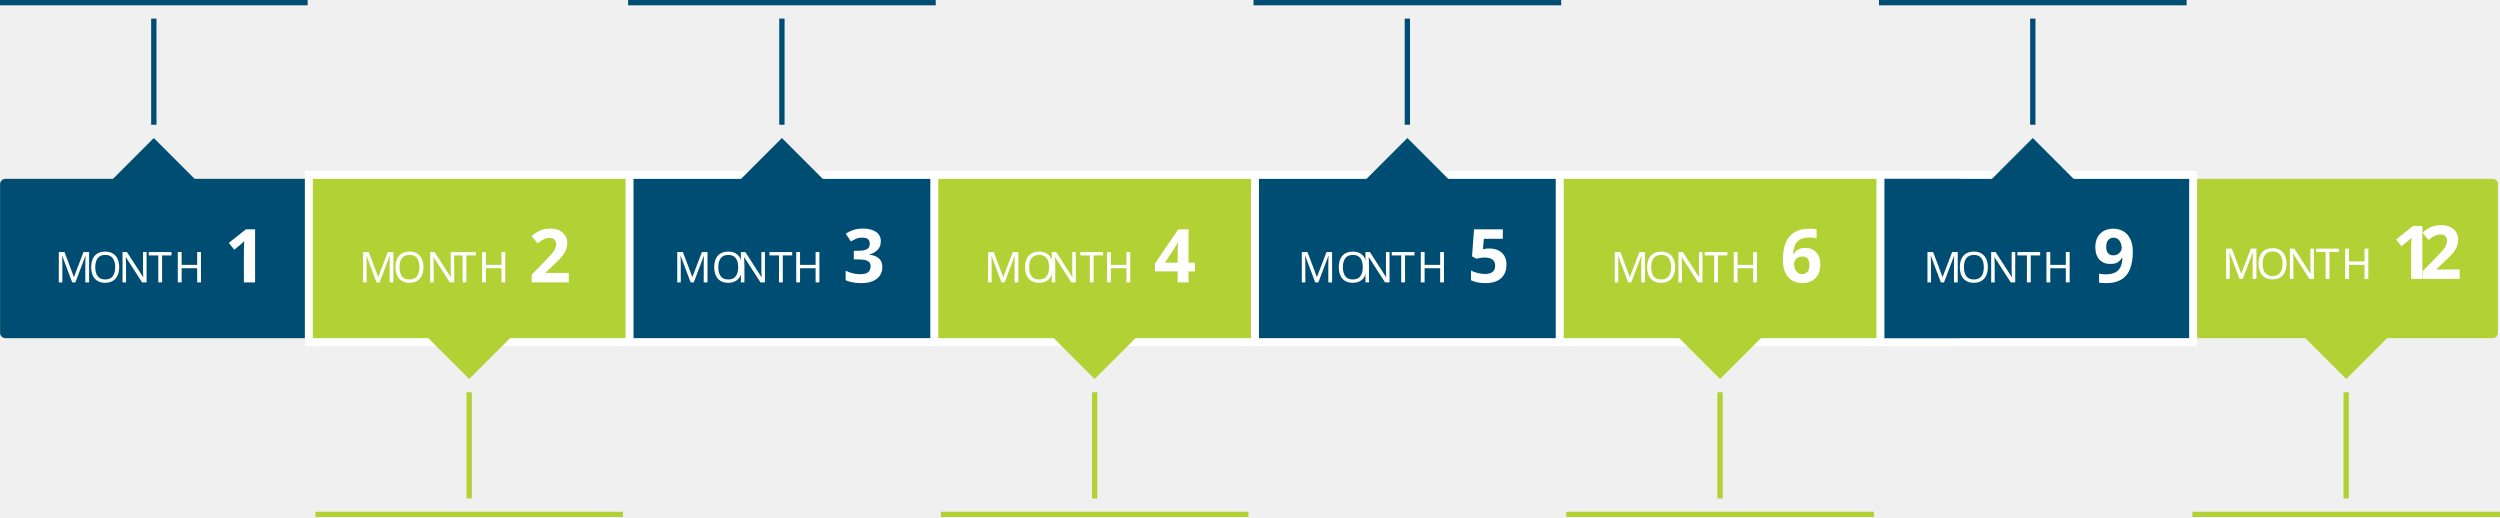
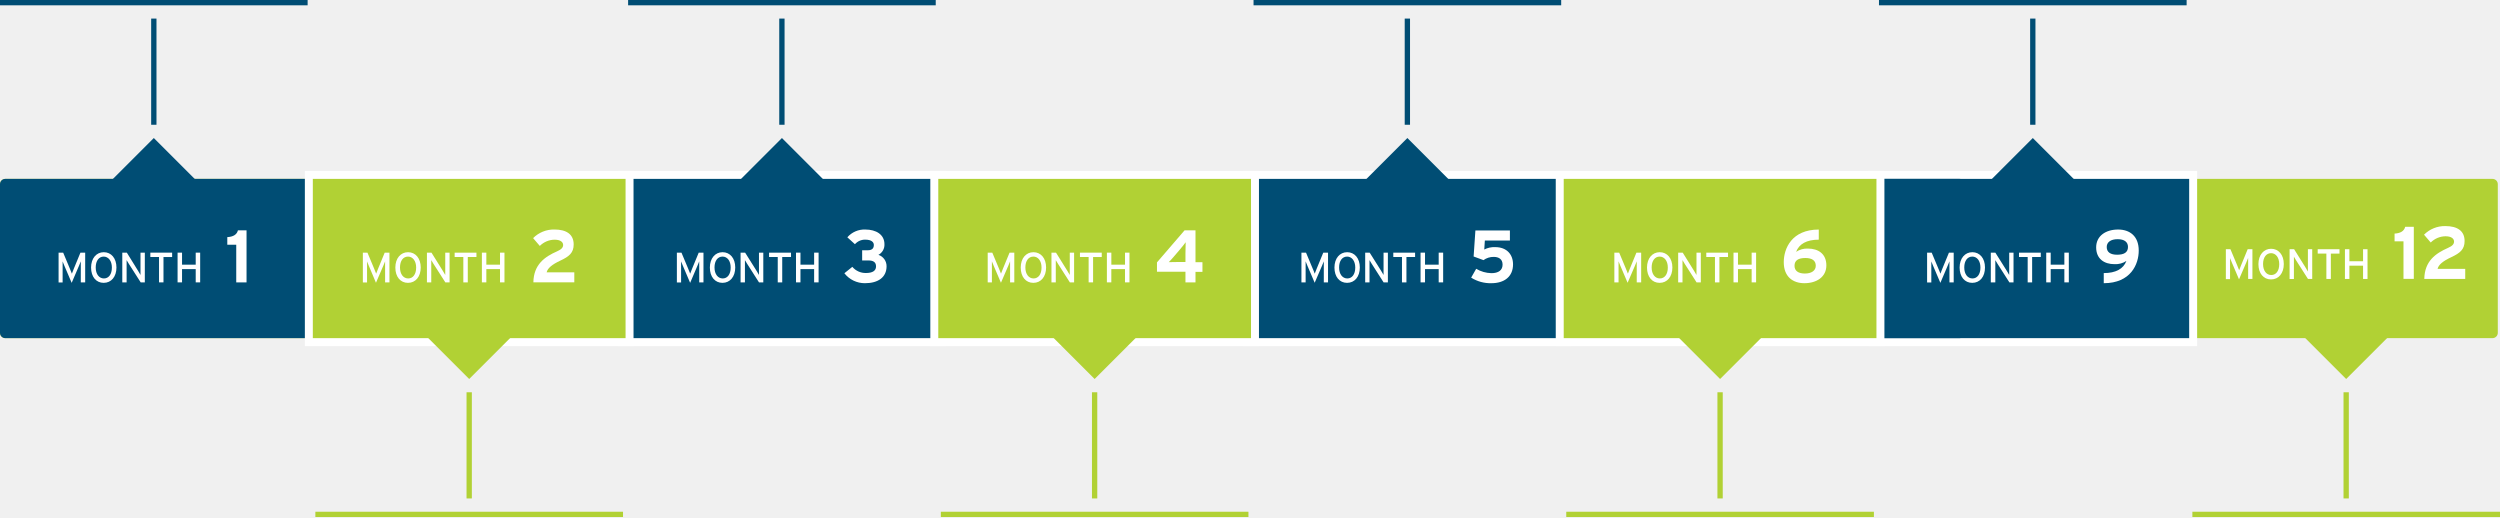
<svg xmlns="http://www.w3.org/2000/svg" id="PARPI_excluded_sites" data-name="PARPI excluded sites" viewBox="0 0 941.83 194.78">
  <defs>
-     <style>.cls-1,.cls-5,.cls-6,.cls-7{fill:none;}.cls-2{clip-path:url(#clip-path);}.cls-3{fill:#b1d134;}.cls-4{fill:#004d74;}.cls-5{stroke:#fff;stroke-width:3px;}.cls-6{stroke:#004d74;}.cls-6,.cls-7{stroke-width:2px;}.cls-7{stroke:#b1d134;}.cls-8{font-size:16px;}.cls-8,.cls-9{fill:#fff;font-family:Interstate;}.cls-9{font-size:28px;font-weight:700;}</style>
-     <clipPath id="clip-path" transform="translate(-11.79 -32.43)">
-       <rect class="cls-1" x="2.83" y="32.43" width="979.39" height="194.78" />
+     <style>.cls-1,.cls-5,.cls-6,.cls-7{fill:none;}.cls-2{clip-path:url(#clip-path);}.cls-3{fill:#b1d134;}.cls-4{fill:#004d74;}.cls-5{stroke:#fff;stroke-width:3px;}.cls-6{stroke:#004d74;}.cls-6,.cls-7{stroke-width:2px;}.cls-7{stroke:#b1d134;}.cls-8{isolation:isolate;}.cls-9{fill:#fff;}</style>
+     <clipPath id="clip-path" transform="translate(0 0)">
+       <rect class="cls-1" x="-8.96" width="979.39" height="194.78" />
    </clipPath>
  </defs>
  <g class="cls-2">
-     <path class="cls-3" d="M13.83,159.82a2,2,0,0,1-2-2v-56a2,2,0,0,1,2-2h937a2,2,0,0,1,2,2v56a2,2,0,0,1-2,2h-937Z" transform="translate(-11.79 -32.43)" />
+     <path class="cls-3" d="M2,127.39a2,2,0,0,1-2-2v-56a2,2,0,0,1,2-2H939a2,2,0,0,1,2,2v56a2,2,0,0,1-2,2H2Z" transform="translate(0 0)" />
  </g>
  <polygon class="cls-4" points="705.42 127.39 705.42 67.39 705.42 65.89 706.92 65.89 824.73 65.89 826.23 65.89 826.23 67.39 826.23 127.39 826.23 128.89 824.73 128.89 706.92 128.89 705.42 128.89 705.42 127.39" />
  <polygon class="cls-5" points="705.42 127.39 705.42 67.39 705.42 65.89 706.92 65.89 824.73 65.89 826.23 65.89 826.23 67.39 826.23 127.39 826.23 128.89 824.73 128.89 706.92 128.89 705.42 128.89 705.42 127.39" />
  <polyline class="cls-4" points="781.92 68.1 765.82 52 749.72 68.1" />
  <g class="cls-2">
-     <path class="cls-4" d="M13.83,159.82a2,2,0,0,1-2-2v-56a2,2,0,0,1,2-2H750a2,2,0,0,1,2,2v56a2,2,0,0,1-2,2H13.83Z" transform="translate(-11.79 -32.43)" />
+     <path class="cls-4" d="M2,127.39a2,2,0,0,1-2-2v-56a2,2,0,0,1,2-2H738.21a2,2,0,0,1,2,2v56a2,2,0,0,1-2,2H2Z" transform="translate(0 0)" />
  </g>
  <polygon class="cls-4" points="469.79 127.39 469.79 67.39 469.79 65.89 471.29 65.89 589.1 65.89 590.6 65.89 590.6 67.39 590.6 127.39 590.6 128.89 589.1 128.89 471.29 128.89 469.79 128.89 469.79 127.39" />
  <polygon class="cls-5" points="469.79 127.39 469.79 67.39 469.79 65.89 471.29 65.89 589.1 65.89 590.6 65.89 590.6 67.39 590.6 127.39 590.6 128.89 589.1 128.89 471.29 128.89 469.79 128.89 469.79 127.39" />
  <polyline class="cls-4" points="546.3 68.1 530.2 52 514.1 68.1" />
  <polygon class="cls-4" points="234.17 127.39 234.17 67.39 234.17 65.89 235.67 65.89 353.48 65.89 354.98 65.89 354.98 67.39 354.98 127.39 354.98 128.89 353.48 128.89 235.67 128.89 234.17 128.89 234.17 127.39" />
  <polygon class="cls-5" points="234.17 127.39 234.17 67.39 234.17 65.89 235.67 65.89 353.48 65.89 354.98 65.89 354.98 67.39 354.98 127.39 354.98 128.89 353.48 128.89 235.67 128.89 234.17 128.89 234.17 127.39" />
  <polyline class="cls-4" points="310.67 68.1 294.57 52 278.47 68.1" />
  <polygon class="cls-3" points="116.35 127.39 116.35 67.39 116.35 65.89 117.85 65.89 235.67 65.89 237.17 65.89 237.17 67.39 237.17 127.39 237.17 128.89 235.67 128.89 117.85 128.89 116.35 128.89 116.35 127.39" />
  <polygon class="cls-5" points="116.35 127.39 116.35 67.39 116.35 65.89 117.85 65.89 235.67 65.89 237.17 65.89 237.17 67.39 237.17 127.39 237.17 128.89 235.67 128.89 117.85 128.89 116.35 128.89 116.35 127.39" />
  <polygon class="cls-3" points="351.98 127.39 351.98 67.39 351.98 65.89 353.48 65.89 471.29 65.89 472.79 65.89 472.79 67.39 472.79 127.39 472.79 128.89 471.29 128.89 353.48 128.89 351.98 128.89 351.98 127.39" />
  <polygon class="cls-5" points="351.98 127.39 351.98 67.39 351.98 65.89 353.48 65.89 471.29 65.89 472.79 65.89 472.79 67.39 472.79 127.39 472.79 128.89 471.29 128.89 353.48 128.89 351.98 128.89 351.98 127.39" />
  <polygon class="cls-3" points="587.6 127.39 587.6 67.39 587.6 65.89 589.1 65.89 706.92 65.89 708.42 65.89 708.42 67.39 708.42 127.39 708.42 128.89 706.92 128.89 589.1 128.89 587.6 128.89 587.6 127.39" />
  <polygon class="cls-5" points="587.6 127.39 587.6 67.39 587.6 65.89 589.1 65.89 706.92 65.89 708.42 65.89 708.42 67.39 708.42 127.39 708.42 128.89 706.92 128.89 589.1 128.89 587.6 128.89 587.6 127.39" />
  <line class="cls-6" x1="57.95" y1="47" x2="57.95" y2="7" />
  <line class="cls-6" x1="294.57" y1="47" x2="294.57" y2="7" />
  <line class="cls-6" x1="530.2" y1="47" x2="530.2" y2="7" />
  <line class="cls-6" x1="765.82" y1="47" x2="765.82" y2="7" />
  <g class="cls-2">
    <line class="cls-6" x1="115.89" y1="1" y2="1" />
    <line class="cls-6" x1="352.52" y1="1" x2="236.63" y2="1" />
    <line class="cls-6" x1="588.15" y1="1" x2="472.25" y2="1" />
    <line class="cls-6" x1="823.77" y1="1" x2="707.87" y2="1" />
  </g>
  <line class="cls-7" x1="883.88" y1="147.78" x2="883.88" y2="187.78" />
  <line class="cls-7" x1="412.38" y1="147.78" x2="412.38" y2="187.78" />
  <line class="cls-7" x1="176.76" y1="147.78" x2="176.76" y2="187.78" />
  <g class="cls-2">
    <line class="cls-7" x1="825.94" y1="193.78" x2="941.83" y2="193.78" />
  </g>
  <line class="cls-7" x1="648.01" y1="147.78" x2="648.01" y2="187.78" />
  <g class="cls-2">
    <line class="cls-7" x1="590.06" y1="193.78" x2="705.96" y2="193.78" />
    <line class="cls-7" x1="354.44" y1="193.78" x2="470.33" y2="193.78" />
    <line class="cls-7" x1="118.81" y1="193.78" x2="234.71" y2="193.78" />
  </g>
  <polyline class="cls-3" points="192.86 126.68 176.76 142.78 160.66 126.68" />
  <polyline class="cls-3" points="428.49 126.68 412.38 142.78 396.28 126.68" />
  <polyline class="cls-3" points="664.11 126.68 648.01 142.78 631.91 126.68" />
  <polyline class="cls-3" points="899.99 126.68 883.88 142.78 867.78 126.68" />
  <polyline class="cls-4" points="74.05 68.1 57.95 52 41.85 68.1" />
-   <text class="cls-8" transform="translate(253.59 106.38)">MO<tspan x="23.98" y="0">NT</tspan>
-     <tspan x="44.83" y="0">H</tspan>
-   </text>
-   <text class="cls-9" transform="translate(309.65 106.38)">
-     <tspan x="7.87" y="0">3</tspan>
-   </text>
-   <text class="cls-8" transform="translate(370.7 106.38)">MO<tspan x="23.98" y="0">NT</tspan>
-     <tspan x="44.83" y="0">H</tspan>
-   </text>
-   <text class="cls-9" transform="translate(426.77 106.38)">
-     <tspan x="7.87" y="0">4</tspan>
-   </text>
-   <text class="cls-8" transform="translate(488.89 106.38)">MO<tspan x="23.98" y="0">N</tspan>
-     <tspan x="35.26" y="0">T</tspan>
-     <tspan x="44.82" y="0">H</tspan>
-   </text>
-   <text class="cls-9" transform="translate(544.96 106.38)">
-     <tspan x="7.84" y="0">5</tspan>
-   </text>
-   <text class="cls-8" transform="translate(606.78 106.38)">M<tspan x="12.78" y="0">O</tspan>
-     <tspan x="24" y="0">N</tspan>
-     <tspan x="35.28" y="0">T</tspan>
-     <tspan x="44.83" y="0">H</tspan>
-   </text>
-   <text class="cls-9" transform="translate(662.84 106.38)">
-     <tspan x="7.84" y="0">6</tspan>
-   </text>
-   <text class="cls-8" transform="translate(724.59 106.38)">M<tspan x="12.78" y="0">O</tspan>
-     <tspan x="24" y="0">N</tspan>
-     <tspan x="35.28" y="0">T</tspan>
-     <tspan x="44.83" y="0">H</tspan>
-   </text>
-   <text class="cls-9" transform="translate(780.65 106.38)">
-     <tspan x="7.84" y="0">9</tspan>
-   </text>
-   <text class="cls-8" transform="translate(837.12 105.09)">M<tspan x="12.78" y="0">O</tspan>
-     <tspan x="24" y="0">N</tspan>
-     <tspan x="35.28" y="0">T</tspan>
-     <tspan x="44.83" y="0">H</tspan>
-   </text>
-   <text class="cls-9" transform="translate(893.18 105.09)">
-     <tspan x="7.84" y="0">1</tspan>
-     <tspan x="18.37" y="0">2</tspan>
-   </text>
-   <text class="cls-8" transform="translate(135.25 106.38)">M<tspan x="12.77" y="0">ON</tspan>
-     <tspan x="35.28" y="0">T</tspan>
-     <tspan x="44.83" y="0">H</tspan>
-   </text>
-   <text class="cls-9" transform="translate(191.31 106.38)">
-     <tspan x="7.87" y="0">2</tspan>
-   </text>
-   <text class="cls-8" transform="translate(20.61 106.38)">M<tspan x="12.78" y="0">O</tspan>
-     <tspan x="24" y="0">N</tspan>
-     <tspan x="35.28" y="0">T</tspan>
-     <tspan x="44.83" y="0">H</tspan>
-   </text>
-   <text class="cls-9" transform="translate(76.67 106.38)">
-     <tspan x="7.87" y="0">1</tspan>
-   </text>
+   <g class="cls-8">
+     <g class="cls-8">
+       <path class="cls-9" d="M263.42,106.38v-5.92c0-.67,0-1.65,0-2-0.13.32-.45,1.12-0.72,1.76L260,106.56l-2.69-6.31c-0.27-.64-0.59-1.44-0.72-1.76,0,0.32,0,1.3,0,2v5.92H255V95.18h1.73l2.51,6c0.27,0.64.62,1.46,0.77,1.92,0.16-.46.48-1.26,0.75-1.92l2.47-6h1.79v11.2h-1.65Z" transform="translate(0 0)" />
+       <path class="cls-9" d="M272.18,106.56c-2.83,0-4.75-2.27-4.75-5.76s2-5.79,4.79-5.79,4.77,2.27,4.77,5.76S275,106.56,272.18,106.56Zm0-9.89c-1.78,0-3,1.55-3,4.1s1.3,4.13,3.09,4.13,3-1.55,3-4.1S274,96.66,272.17,96.66Z" transform="translate(0 0)" />
+     </g>
+     <g class="cls-8">
+       <path class="cls-9" d="M285.94,106.38l-4.47-7c-0.27-.42-0.66-1.09-0.83-1.38,0,0.42,0,2,0,2.59v5.81H279V95.18h1.71L285,102c0.29,0.46.77,1.3,0.93,1.58,0-.42,0-2,0-2.64V95.18h1.63v11.2h-1.6Z" transform="translate(0 0)" />
+       <path class="cls-9" d="M294.69,96.82v9.56H293V96.82h-3.27V95.18H298v1.65h-3.27Z" transform="translate(0 0)" />
+     </g>
+     <g class="cls-8">
+       <path class="cls-9" d="M306.71,106.38v-5h-5.15v5h-1.68V95.18h1.68v4.53h5.15V95.18h1.68v11.2h-1.68Z" transform="translate(0 0)" />
+     </g>
+   </g>
+   <g class="cls-8">
+     <g class="cls-8">
+       <path class="cls-9" d="M325.86,106.69a9.74,9.74,0,0,1-7.76-3.75l3-2.41a6.54,6.54,0,0,0,5.15,2.32c2.58,0,3.78-.92,3.78-2.49s-1-2.24-2.88-2.24H324.8V94.28h2.1c1.62,0,2.3-.7,2.3-2,0-1-.81-2-3.28-2A5.09,5.09,0,0,0,322.08,92l-2.86-2.6A8.53,8.53,0,0,1,326,86.47c4,0,7.2,1.85,7.2,5.54a4.29,4.29,0,0,1-2.27,4A4.48,4.48,0,0,1,334,100.3C334,104.53,330.74,106.69,325.86,106.69Z" transform="translate(0 0)" />
+     </g>
+   </g>
+   <g class="cls-8">
+     <g class="cls-8">
+       <path class="cls-9" d="M380.53,106.38v-5.92c0-.67,0-1.65,0-2-0.13.32-.45,1.12-0.72,1.76l-2.72,6.31-2.69-6.31c-0.27-.64-0.59-1.44-0.72-1.76,0,0.32,0,1.3,0,2v5.92h-1.58V95.18h1.73l2.51,6c0.27,0.64.62,1.46,0.77,1.92,0.16-.46.48-1.26,0.75-1.92l2.47-6h1.79v11.2h-1.65Z" transform="translate(0 0)" />
+       <path class="cls-9" d="M389.29,106.56c-2.83,0-4.75-2.27-4.75-5.76s2-5.79,4.79-5.79,4.77,2.27,4.77,5.76S392.14,106.56,389.29,106.56Zm0-9.89c-1.78,0-3,1.55-3,4.1s1.3,4.13,3.09,4.13,3-1.55,3-4.1S391.07,96.66,389.28,96.66Z" transform="translate(0 0)" />
+     </g>
+     <g class="cls-8">
+       <path class="cls-9" d="M403.05,106.38l-4.47-7c-0.27-.42-0.66-1.09-0.83-1.38,0,0.42,0,2,0,2.59v5.81h-1.63V95.18h1.71l4.26,6.83c0.29,0.46.77,1.3,0.93,1.58,0-.42,0-2,0-2.64V95.18h1.63v11.2h-1.6Z" transform="translate(0 0)" />
+       <path class="cls-9" d="M411.8,96.82v9.56h-1.68V96.82h-3.27V95.18h8.21v1.65H411.8Z" transform="translate(0 0)" />
+     </g>
+     <g class="cls-8">
+       <path class="cls-9" d="M423.82,106.38v-5h-5.15v5H417V95.18h1.68v4.53h5.15V95.18h1.68v11.2h-1.68Z" transform="translate(0 0)" />
+     </g>
+   </g>
+   <g class="cls-8">
+     <g class="cls-8">
+       <path class="cls-9" d="M450.38,102.38v4H446.6v-4H435.87V98.85l10.39-12.07h4.12v12H453v3.64h-2.58Zm-5.43-8.9-2.8,3.28c-0.62.73-1.43,1.62-1.85,2,0.67,0,2.77-.06,3.89-0.06h2.41V95.54c0-1.12.08-3.56,0.08-4.28C446.32,91.76,445.59,92.72,444.94,93.47Z" transform="translate(0 0)" />
+     </g>
+   </g>
+   <g class="cls-8">
+     <g class="cls-8">
+       <path class="cls-9" d="M498.72,106.38v-5.92c0-.67,0-1.65,0-2-0.13.32-.45,1.12-0.72,1.76l-2.72,6.31-2.69-6.31c-0.27-.64-0.59-1.44-0.72-1.76,0,0.32,0,1.3,0,2v5.92h-1.58V95.18h1.73l2.51,6c0.27,0.64.63,1.46,0.77,1.92,0.16-.46.48-1.26,0.75-1.92l2.47-6h1.79v11.2h-1.65Z" transform="translate(0 0)" />
+       <path class="cls-9" d="M507.48,106.56c-2.83,0-4.75-2.27-4.75-5.76s2-5.79,4.79-5.79,4.77,2.27,4.77,5.76S510.33,106.56,507.48,106.56Zm0-9.89c-1.78,0-3,1.55-3,4.1s1.3,4.13,3.09,4.13,3-1.55,3-4.1S509.26,96.66,507.47,96.66Z" transform="translate(0 0)" />
+     </g>
+     <g class="cls-8">
+       <path class="cls-9" d="M521.24,106.38l-4.47-7c-0.27-.42-0.66-1.09-0.83-1.38,0,0.42,0,2,0,2.59v5.81h-1.63V95.18H516L520.3,102c0.29,0.46.77,1.3,0.93,1.58,0-.42,0-2,0-2.64V95.18h1.63v11.2h-1.6Z" transform="translate(0 0)" />
+     </g>
+     <g class="cls-8">
+       <path class="cls-9" d="M529.85,96.82v9.56h-1.68V96.82H524.9V95.18h8.21v1.65h-3.27Z" transform="translate(0 0)" />
+     </g>
+     <g class="cls-8">
+       <path class="cls-9" d="M542,106.38v-5h-5.15v5h-1.68V95.18h1.68v4.53H542V95.18h1.68v11.2H542Z" transform="translate(0 0)" />
+     </g>
+   </g>
+   <g class="cls-8">
+     <g class="cls-8">
+       <path class="cls-9" d="M561.87,106.69a13.54,13.54,0,0,1-7.64-2.1l1.9-3.33a11.6,11.6,0,0,0,5.74,1.65c2.66,0,4.2-1.12,4.2-3.22s-1.48-2.91-3.33-2.91A6.4,6.4,0,0,0,558.88,98l-3.72-1.37,0.67-9.8h13v3.78h-9.44l-0.22,3.39a8.09,8.09,0,0,1,4.12-.9c4.4,0,6.72,2.8,6.72,6.5C570,104.25,566.69,106.69,561.87,106.69Z" transform="translate(0 0)" />
+     </g>
+   </g>
+   <g class="cls-8">
+     <g class="cls-8">
+       <path class="cls-9" d="M616.61,106.38v-5.92c0-.67,0-1.65,0-2-0.13.32-.45,1.12-0.72,1.76l-2.72,6.31-2.69-6.31c-0.27-.64-0.59-1.44-0.72-1.76,0,0.32,0,1.3,0,2v5.92h-1.58V95.18H610l2.51,6c0.27,0.64.62,1.46,0.77,1.92,0.16-.46.48-1.26,0.75-1.92l2.46-6h1.79v11.2h-1.65Z" transform="translate(0 0)" />
+     </g>
+     <g class="cls-8">
+       <path class="cls-9" d="M625.23,106.56c-2.83,0-4.75-2.27-4.75-5.76s2-5.79,4.79-5.79,4.77,2.27,4.77,5.76S628.08,106.56,625.23,106.56Zm0-9.89c-1.78,0-3,1.55-3,4.1s1.3,4.13,3.09,4.13,3-1.55,3-4.1S627,96.66,625.21,96.66Z" transform="translate(0 0)" />
+     </g>
+     <g class="cls-8">
+       <path class="cls-9" d="M639.15,106.38l-4.47-7c-0.27-.42-0.66-1.09-0.83-1.38,0,0.42,0,2,0,2.59v5.81h-1.63V95.18h1.71l4.26,6.83c0.29,0.46.77,1.3,0.93,1.58,0-.42,0-2,0-2.64V95.18h1.63v11.2h-1.6Z" transform="translate(0 0)" />
+     </g>
+     <g class="cls-8">
+       <path class="cls-9" d="M647.76,96.82v9.56h-1.68V96.82h-3.27V95.18H651v1.65h-3.27Z" transform="translate(0 0)" />
+     </g>
+     <g class="cls-8">
+       <path class="cls-9" d="M659.9,106.38v-5h-5.15v5h-1.68V95.18h1.68v4.53h5.15V95.18h1.68v11.2H659.9Z" transform="translate(0 0)" />
+     </g>
+   </g>
+   <g class="cls-8">
+     <g class="cls-8">
+       <path class="cls-9" d="M679.78,106.69c-4.37,0-7.78-2.44-7.78-7.92,0-5.15,3-12.29,13.19-12.29v3.81c-4.54,0-7.42,1.6-8.54,4.59a7.33,7.33,0,0,1,4.48-1.23c3.89,0,6.92,2,6.92,6.33S684.4,106.69,679.78,106.69Zm0.36-9.49c-2.66,0-4.09.9-4.09,2.94,0,1.82,1.34,2.91,3.89,2.91s4.12-1.12,4.12-2.94C684.06,98.12,682.61,97.2,680.14,97.2Z" transform="translate(0 0)" />
+     </g>
+   </g>
+   <g class="cls-8">
+     <g class="cls-8">
+       <path class="cls-9" d="M734.42,106.38v-5.92c0-.67,0-1.65,0-2-0.13.32-.45,1.12-0.72,1.76L731,106.56l-2.69-6.31c-0.27-.64-0.59-1.44-0.72-1.76,0,0.32,0,1.3,0,2v5.92H726V95.18h1.73l2.51,6c0.27,0.64.63,1.46,0.77,1.92,0.16-.46.48-1.26,0.75-1.92l2.47-6h1.79v11.2h-1.65Z" transform="translate(0 0)" />
+     </g>
+     <g class="cls-8">
+       <path class="cls-9" d="M743,106.56c-2.83,0-4.75-2.27-4.75-5.76s2-5.79,4.79-5.79,4.77,2.27,4.77,5.76S745.89,106.56,743,106.56Zm0-9.89c-1.78,0-3,1.55-3,4.1s1.3,4.13,3.09,4.13,3-1.55,3-4.1S744.81,96.66,743,96.66Z" transform="translate(0 0)" />
+     </g>
+     <g class="cls-8">
+       <path class="cls-9" d="M757,106.38l-4.47-7c-0.27-.42-0.66-1.09-0.83-1.38,0,0.42,0,2,0,2.59v5.81H750V95.18h1.71L756,102c0.29,0.46.77,1.3,0.93,1.58,0-.42,0-2,0-2.64V95.18h1.63v11.2H757Z" transform="translate(0 0)" />
+     </g>
+     <g class="cls-8">
+       <path class="cls-9" d="M765.57,96.82v9.56h-1.68V96.82h-3.27V95.18h8.21v1.65h-3.27Z" transform="translate(0 0)" />
+     </g>
+     <g class="cls-8">
+       <path class="cls-9" d="M777.71,106.38v-5h-5.15v5h-1.68V95.18h1.68v4.53h5.15V95.18h1.68v11.2h-1.68Z" transform="translate(0 0)" />
+     </g>
+   </g>
+   <g class="cls-8">
+     <g class="cls-8">
+       <path class="cls-9" d="M792.55,106.69v-3.81c4.54,0,7.42-1.6,8.54-4.59a7.32,7.32,0,0,1-4.48,1.23c-3.89,0-6.92-2-6.92-6.33s3.64-6.72,8.26-6.72c4.37,0,7.78,2.44,7.78,7.92C805.74,99.55,802.71,106.69,792.55,106.69Zm5.24-16.58c-2.6,0-4.12,1.12-4.12,2.94,0,2,1.46,2.91,3.92,2.91,2.66,0,4.09-.9,4.09-2.94C801.68,91.2,800.33,90.11,797.79,90.11Z" transform="translate(0 0)" />
+     </g>
+   </g>
+   <g class="cls-8">
+     <g class="cls-8">
+       <path class="cls-9" d="M846.95,105.09V99.17c0-.67,0-1.65,0-2-0.13.32-.45,1.12-0.72,1.76l-2.72,6.31L840.85,99c-0.27-.64-0.59-1.44-0.72-1.76,0,0.32,0,1.3,0,2v5.92h-1.58V93.89h1.73l2.51,6c0.27,0.64.62,1.46,0.77,1.92,0.16-.46.48-1.26,0.75-1.92l2.46-6h1.79v11.2h-1.65Z" transform="translate(0 0)" />
+     </g>
+     <g class="cls-8">
+       <path class="cls-9" d="M855.57,105.27c-2.83,0-4.75-2.27-4.75-5.76s2-5.79,4.79-5.79,4.77,2.27,4.77,5.76S858.42,105.27,855.57,105.27Zm0-9.89c-1.78,0-3,1.55-3,4.1s1.3,4.13,3.09,4.13,3-1.55,3-4.1S857.34,95.37,855.55,95.37Z" transform="translate(0 0)" />
+     </g>
+     <g class="cls-8">
+       <path class="cls-9" d="M869.49,105.09l-4.47-7c-0.27-.42-0.66-1.09-0.83-1.38,0,0.42,0,2,0,2.59v5.81h-1.63V93.89h1.71l4.26,6.83c0.29,0.46.77,1.3,0.93,1.58,0-.42,0-2,0-2.64V93.89h1.63v11.2h-1.6Z" transform="translate(0 0)" />
+     </g>
+     <g class="cls-8">
+       <path class="cls-9" d="M878.1,95.53v9.56h-1.68V95.53h-3.27V93.89h8.21v1.65H878.1Z" transform="translate(0 0)" />
+     </g>
+     <g class="cls-8">
+       <path class="cls-9" d="M890.24,105.09v-5h-5.15v5h-1.68V93.89h1.68v4.53h5.15V93.89h1.68v11.2h-1.68Z" transform="translate(0 0)" />
+     </g>
+   </g>
+   <g class="cls-8">
+     <g class="cls-8">
+       <path class="cls-9" d="M905.47,105.09V90.92h-3.36V88c2.18-.11,3.61-0.92,4-2.55h3.25v19.6h-3.89Z" transform="translate(0 0)" />
+     </g>
+     <g class="cls-8">
+       <path class="cls-9" d="M913.31,105.09c0.11-6.72,4.23-9.63,9-11.73,1.68-.73,2.21-1.51,2.21-2.35,0-1-.87-2-3.22-2a8,8,0,0,0-5.57,2.35l-2.52-2.94a11,11,0,0,1,8-3.25c4.65,0,7.28,1.88,7.28,5.63,0,3.16-1.71,4.54-5,6.08s-4.82,2.91-5.18,4.42h10.42v3.78H913.31Z" transform="translate(0 0)" />
+     </g>
+   </g>
+   <g class="cls-8">
+     <g class="cls-8">
+       <path class="cls-9" d="M145.08,106.38v-5.92c0-.67,0-1.65,0-2-0.13.32-.45,1.12-0.72,1.76l-2.72,6.31L139,100.25c-0.27-.64-0.59-1.44-0.72-1.76,0,0.32,0,1.3,0,2v5.92h-1.58V95.18h1.73l2.51,6c0.27,0.64.62,1.46,0.77,1.92,0.16-.46.48-1.26,0.75-1.92l2.47-6h1.79v11.2h-1.65Z" transform="translate(0 0)" />
+     </g>
+     <g class="cls-8">
+       <path class="cls-9" d="M153.69,106.56c-2.83,0-4.75-2.27-4.75-5.76s2-5.79,4.79-5.79,4.77,2.27,4.77,5.76S156.54,106.56,153.69,106.56Zm0-9.89c-1.78,0-3,1.55-3,4.1s1.3,4.13,3.09,4.13,3-1.55,3-4.1S155.46,96.66,153.67,96.66Z" transform="translate(0 0)" />
+       <path class="cls-9" d="M167.77,106.38l-4.47-7c-0.27-.42-0.66-1.09-0.83-1.38,0,0.42,0,2,0,2.59v5.81h-1.63V95.18h1.71l4.26,6.83c0.29,0.46.77,1.3,0.93,1.58,0-.42,0-2,0-2.64V95.18h1.63v11.2h-1.6Z" transform="translate(0 0)" />
+     </g>
+     <g class="cls-8">
+       <path class="cls-9" d="M176.23,96.82v9.56h-1.68V96.82h-3.27V95.18h8.21v1.65h-3.27Z" transform="translate(0 0)" />
+     </g>
+     <g class="cls-8">
+       <path class="cls-9" d="M188.37,106.38v-5h-5.15v5h-1.68V95.18h1.68v4.53h5.15V95.18h1.68v11.2h-1.68Z" transform="translate(0 0)" />
+     </g>
+   </g>
+   <g class="cls-8">
+     <g class="cls-8">
+       <path class="cls-9" d="M200.94,106.38c0.11-6.72,4.23-9.63,9-11.73,1.68-.73,2.21-1.51,2.21-2.35,0-1-.87-2-3.22-2a8,8,0,0,0-5.57,2.35l-2.52-2.94a11,11,0,0,1,8-3.25c4.65,0,7.28,1.88,7.28,5.63,0,3.16-1.71,4.54-5,6.08s-4.82,2.91-5.18,4.42h10.42v3.78H200.94Z" transform="translate(0 0)" />
+     </g>
+   </g>
+   <g class="cls-8">
+     <g class="cls-8">
+       <path class="cls-9" d="M30.44,106.38v-5.92c0-.67,0-1.65,0-2-0.13.32-.45,1.12-0.72,1.76L27,106.56l-2.69-6.31c-0.27-.64-0.59-1.44-0.72-1.76,0,0.32,0,1.3,0,2v5.92H22.07V95.18h1.73l2.51,6c0.27,0.64.62,1.46,0.77,1.92,0.16-.46.48-1.26,0.75-1.92l2.47-6h1.79v11.2H30.44Z" transform="translate(0 0)" />
+     </g>
+     <g class="cls-8">
+       <path class="cls-9" d="M39.06,106.56c-2.83,0-4.75-2.27-4.75-5.76s2-5.79,4.79-5.79,4.77,2.27,4.77,5.76S41.91,106.56,39.06,106.56Zm0-9.89c-1.78,0-3,1.55-3,4.1s1.3,4.13,3.09,4.13,3-1.55,3-4.1S40.83,96.66,39,96.66Z" transform="translate(0 0)" />
+     </g>
+     <g class="cls-8">
+       <path class="cls-9" d="M53,106.38l-4.47-7c-0.27-.42-0.66-1.09-0.83-1.38,0,0.42,0,2,0,2.59v5.81H46.07V95.18h1.71L52,102c0.29,0.46.77,1.3,0.93,1.58,0-.42,0-2,0-2.64V95.18h1.63v11.2H53Z" transform="translate(0 0)" />
+     </g>
+     <g class="cls-8">
+       <path class="cls-9" d="M61.59,96.82v9.56H59.91V96.82H56.64V95.18h8.21v1.65H61.59Z" transform="translate(0 0)" />
+     </g>
+     <g class="cls-8">
+       <path class="cls-9" d="M73.73,106.38v-5H68.58v5H66.9V95.18h1.68v4.53h5.15V95.18h1.68v11.2H73.73Z" transform="translate(0 0)" />
+     </g>
+   </g>
+   <g class="cls-8">
+     <g class="cls-8">
+       <path class="cls-9" d="M89,106.38V92.21H85.63V89.33c2.18-.11,3.61-0.92,4-2.55h3.25v19.6H89Z" transform="translate(0 0)" />
+     </g>
+   </g>
</svg>
